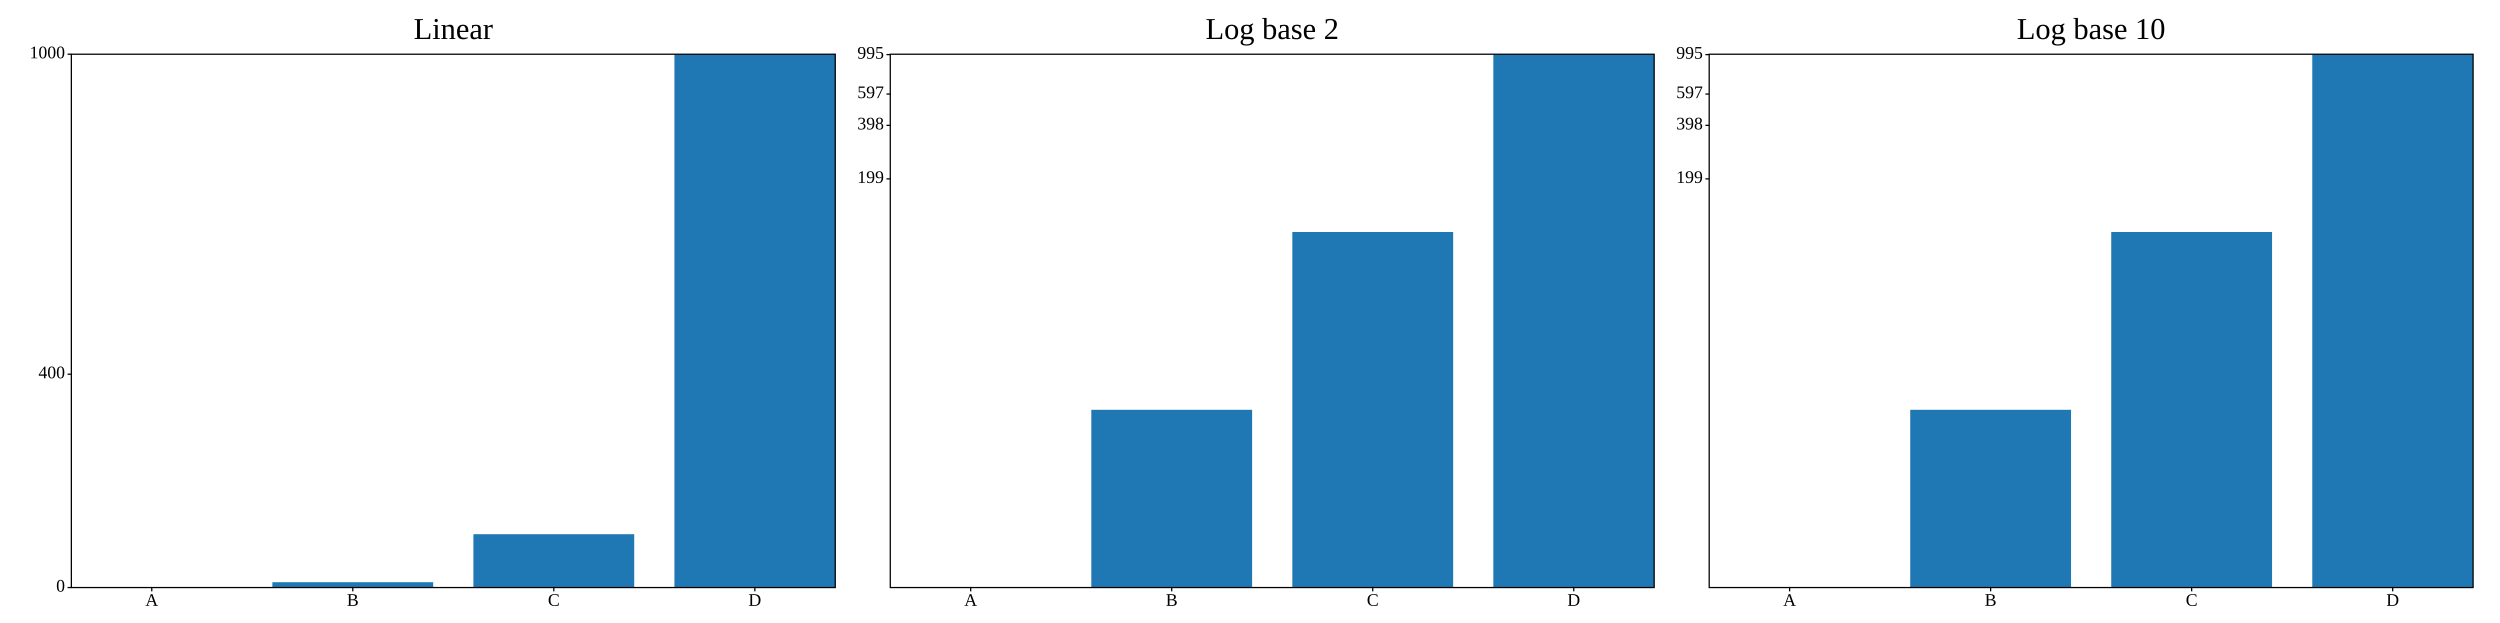
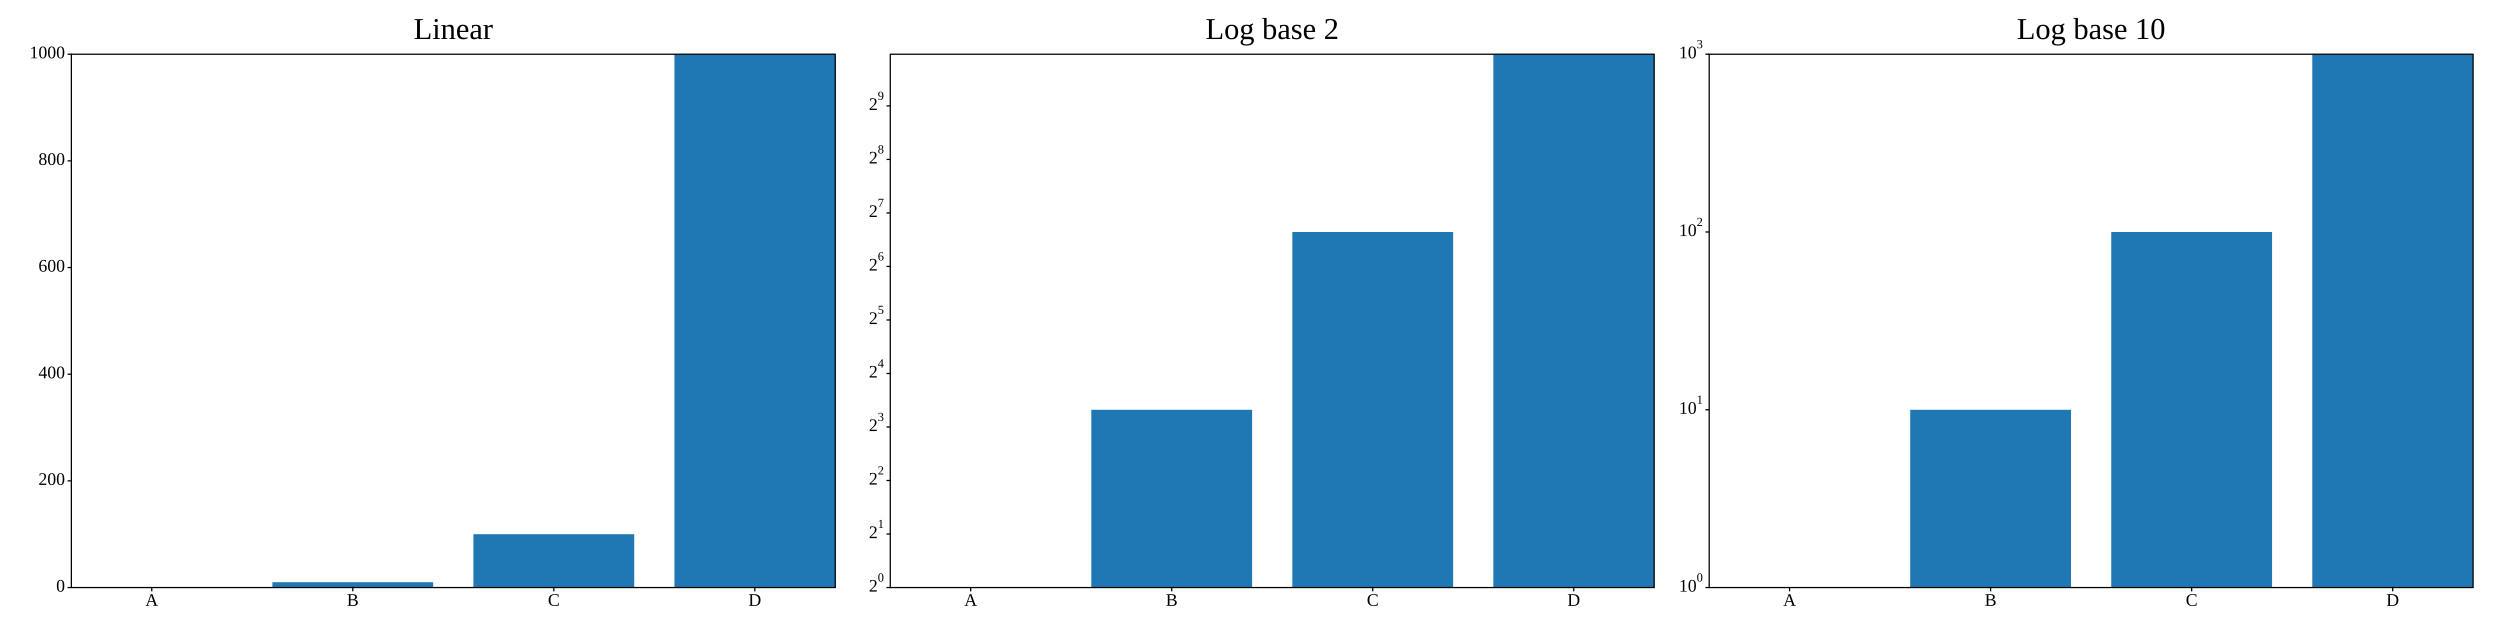
- <svg xmlns="http://www.w3.org/2000/svg" viewBox="0 0 1973.46 491.6" height="100%" width="100%" id="id0000000484">
-   <g id="id0000000485">
-     <g id="id0000000486">
-       <g id="id0000000487">
-         <clipPath id="id0000000487clipper">
-           <polygon points="56.328,42.8 56.328,463.8 659.328,463.8 659.328,42.8 " id="id0000000501" class="rectangle" />
+ <svg xmlns="http://www.w3.org/2000/svg" viewBox="0 0 1973.46 491.6" height="100%" width="100%" id="id0000000508">
+   <g id="id0000000509">
+     <g id="id0000000510">
+       <g id="id0000000511">
+         <clipPath id="id0000000511clipper">
+           <polygon points="56.328,42.8 56.328,463.8 659.328,463.8 659.328,42.8 " id="id0000000525" class="rectangle" />
        </clipPath>
-         <g clip-path="url(#id0000000487clipper)" id="id0000000489">
-           <g id="id0000000490">
-             <polygon points="56.328,463.8 56.328,463.379 183.275,463.379 183.275,463.8 " fill="#1f77b4" stroke-width="0" id="id0000000502" fill-opacity="1" class="rectangle" />
-             <polygon points="215.012,463.8 215.012,459.59 341.96,459.59 341.96,463.8 " fill="#1f77b4" stroke-width="0" id="id0000000503" fill-opacity="1" class="rectangle" />
-             <polygon points="373.696,463.8 373.696,421.7 500.644,421.7 500.644,463.8 " fill="#1f77b4" stroke-width="0" id="id0000000504" fill-opacity="1" class="rectangle" />
-             <polygon points="532.381,463.8 532.381,42.8 659.328,42.8 659.328,463.8 " fill="#1f77b4" stroke-width="0" id="id0000000505" fill-opacity="1" class="rectangle" />
+         <g clip-path="url(#id0000000511clipper)" id="id0000000513">
+           <g id="id0000000514">
+             <polygon points="56.328,463.8 56.328,463.379 183.275,463.379 183.275,463.8 " fill="#1f77b4" stroke-width="0" id="id0000000526" fill-opacity="1" class="rectangle" />
+             <polygon points="215.012,463.8 215.012,459.59 341.96,459.59 341.96,463.8 " fill="#1f77b4" stroke-width="0" id="id0000000527" fill-opacity="1" class="rectangle" />
+             <polygon points="373.696,463.8 373.696,421.7 500.644,421.7 500.644,463.8 " fill="#1f77b4" stroke-width="0" id="id0000000528" fill-opacity="1" class="rectangle" />
+             <polygon points="532.381,463.8 532.381,42.8 659.328,42.8 659.328,463.8 " fill="#1f77b4" stroke-width="0" id="id0000000529" fill-opacity="1" class="rectangle" />
          </g>
        </g>
-         <polygon points="56.328,42.8 56.328,463.8 659.328,463.8 659.328,42.8 " stroke="black" stroke-width="1" fill="none" id="id0000000506" pointer-events="none" class="rectangle" />
-         <polyline points="119.802,463.8 119.802,466.8 " fill="none" stroke-width="1" stroke="black" id="id0000000507" class="line" />
-         <text id="id0000000508" transform="matrix(1 0 0 1 56.328 42.8)" x="63.474" y="426" dominant-baseline="hanging" text-anchor="middle" font-size="14px">
+         <polygon points="56.328,42.8 56.328,463.8 659.328,463.8 659.328,42.8 " stroke="black" stroke-width="1" fill="none" id="id0000000530" pointer-events="none" class="rectangle" />
+         <polyline points="119.802,463.8 119.802,466.8 " fill="none" stroke-width="1" stroke="black" id="id0000000531" class="line" />
+         <text id="id0000000532" transform="matrix(1 0 0 1 56.328 42.8)" x="63.474" y="426" dominant-baseline="hanging" text-anchor="middle" font-size="14px">
A
</text>
-         <polyline points="278.486,463.8 278.486,466.8 " fill="none" stroke-width="1" stroke="black" id="id0000000509" class="line" />
-         <text id="id0000000510" transform="matrix(1 0 0 1 56.328 42.8)" x="222.158" y="426" dominant-baseline="hanging" text-anchor="middle" font-size="14px">
+         <polyline points="278.486,463.8 278.486,466.8 " fill="none" stroke-width="1" stroke="black" id="id0000000533" class="line" />
+         <text id="id0000000534" transform="matrix(1 0 0 1 56.328 42.8)" x="222.158" y="426" dominant-baseline="hanging" text-anchor="middle" font-size="14px">
B
</text>
-         <polyline points="437.17,463.8 437.17,466.8 " fill="none" stroke-width="1" stroke="black" id="id0000000511" class="line" />
-         <text id="id0000000512" transform="matrix(1 0 0 1 56.328 42.8)" x="380.842" y="426" dominant-baseline="hanging" text-anchor="middle" font-size="14px">
+         <polyline points="437.17,463.8 437.17,466.8 " fill="none" stroke-width="1" stroke="black" id="id0000000535" class="line" />
+         <text id="id0000000536" transform="matrix(1 0 0 1 56.328 42.8)" x="380.842" y="426" dominant-baseline="hanging" text-anchor="middle" font-size="14px">
C
</text>
-         <polyline points="595.854,463.8 595.854,466.8 " fill="none" stroke-width="1" stroke="black" id="id0000000513" class="line" />
-         <text id="id0000000514" transform="matrix(1 0 0 1 56.328 42.8)" x="539.526" y="426" dominant-baseline="hanging" text-anchor="middle" font-size="14px">
+         <polyline points="595.854,463.8 595.854,466.8 " fill="none" stroke-width="1" stroke="black" id="id0000000537" class="line" />
+         <text id="id0000000538" transform="matrix(1 0 0 1 56.328 42.8)" x="539.526" y="426" dominant-baseline="hanging" text-anchor="middle" font-size="14px">
D
</text>
-         <polyline points="53.328,463.8 56.328,463.8 " fill="none" stroke-width="1" stroke="black" id="id0000000515" class="line" />
-         <text id="id0000000516" transform="matrix(1 0 0 1 56.328 42.8)" x="-5" y="421" dominant-baseline="middle" text-anchor="end" font-size="14px">
+         <polyline points="53.328,463.8 56.328,463.8 " fill="none" stroke-width="1" stroke="black" id="id0000000539" class="line" />
+         <text id="id0000000540" transform="matrix(1 0 0 1 56.328 42.8)" x="-5" y="421" dominant-baseline="middle" text-anchor="end" font-size="14px">
0
</text>
-         <polyline points="53.328,295.4 56.328,295.4 " fill="none" stroke-width="1" stroke="black" id="id0000000517" class="line" />
-         <text id="id0000000518" transform="matrix(1 0 0 1 56.328 42.8)" x="-5" y="252.6" dominant-baseline="middle" text-anchor="end" font-size="14px">
+         <polyline points="53.328,379.6 56.328,379.6 " fill="none" stroke-width="1" stroke="black" id="id0000000541" class="line" />
+         <text id="id0000000542" transform="matrix(1 0 0 1 56.328 42.8)" x="-5" y="336.8" dominant-baseline="middle" text-anchor="end" font-size="14px">
+ 200
+ </text>
+         <polyline points="53.328,295.4 56.328,295.4 " fill="none" stroke-width="1" stroke="black" id="id0000000543" class="line" />
+         <text id="id0000000544" transform="matrix(1 0 0 1 56.328 42.8)" x="-5" y="252.6" dominant-baseline="middle" text-anchor="end" font-size="14px">
400
</text>
-         <polyline points="53.328,42.8 56.328,42.8 " fill="none" stroke-width="1" stroke="black" id="id0000000519" class="line" />
-         <text id="id0000000520" transform="matrix(1 0 0 1 56.328 42.8)" x="-5" y="0" dominant-baseline="middle" text-anchor="end" font-size="14px">
+         <polyline points="53.328,211.2 56.328,211.2 " fill="none" stroke-width="1" stroke="black" id="id0000000545" class="line" />
+         <text id="id0000000546" transform="matrix(1 0 0 1 56.328 42.8)" x="-5" y="168.4" dominant-baseline="middle" text-anchor="end" font-size="14px">
+ 600
+ </text>
+         <polyline points="53.328,127 56.328,127 " fill="none" stroke-width="1" stroke="black" id="id0000000547" class="line" />
+         <text id="id0000000548" transform="matrix(1 0 0 1 56.328 42.8)" x="-5" y="84.2" dominant-baseline="middle" text-anchor="end" font-size="14px">
+ 800
+ </text>
+         <polyline points="53.328,42.8 56.328,42.8 " fill="none" stroke-width="1" stroke="black" id="id0000000549" class="line" />
+         <text id="id0000000550" transform="matrix(1 0 0 1 56.328 42.8)" x="-5" y="0" dominant-baseline="middle" text-anchor="end" font-size="14px">
1000
</text>
-         <text id="id0000000521" transform="matrix(1 0 0 1 56.328 42.8)" x="301.5" y="-12" text-anchor="middle" font-size="24px">
+         <text id="id0000000551" transform="matrix(1 0 0 1 56.328 42.8)" x="301.5" y="-12" text-anchor="middle" font-size="24px">
Linear
</text>
      </g>
    </g>
-     <g id="id0000000491">
-       <g id="id0000000492">
-         <clipPath id="id0000000492clipper">
-           <polygon points="702.771,42.8 702.771,463.8 1305.77,463.8 1305.77,42.8 " id="id0000000522" class="rectangle" />
+     <g id="id0000000515">
+       <g id="id0000000516">
+         <clipPath id="id0000000516clipper">
+           <polygon points="702.771,42.8 702.771,463.8 1305.77,463.8 1305.77,42.8 " id="id0000000552" class="rectangle" />
        </clipPath>
-         <g clip-path="url(#id0000000492clipper)" id="id0000000494">
-           <g id="id0000000495">
-             <polygon points="702.771,884.8 702.771,463.8 829.718,463.8 829.718,884.8 " fill="#1f77b4" stroke-width="0" id="id0000000523" fill-opacity="1" class="rectangle" />
-             <polygon points="861.455,884.8 861.455,323.467 988.402,323.467 988.402,884.8 " fill="#1f77b4" stroke-width="0" id="id0000000524" fill-opacity="1" class="rectangle" />
-             <polygon points="1020.14,884.8 1020.14,183.133 1147.09,183.133 1147.09,884.8 " fill="#1f77b4" stroke-width="0" id="id0000000525" fill-opacity="1" class="rectangle" />
-             <polygon points="1178.82,884.8 1178.82,42.8 1305.77,42.8 1305.77,884.8 " fill="#1f77b4" stroke-width="0" id="id0000000526" fill-opacity="1" class="rectangle" />
+         <g clip-path="url(#id0000000516clipper)" id="id0000000518">
+           <g id="id0000000519">
+             <polygon points="702.771,884.8 702.771,463.8 829.718,463.8 829.718,884.8 " fill="#1f77b4" stroke-width="0" id="id0000000553" fill-opacity="1" class="rectangle" />
+             <polygon points="861.455,884.8 861.455,323.467 988.402,323.467 988.402,884.8 " fill="#1f77b4" stroke-width="0" id="id0000000554" fill-opacity="1" class="rectangle" />
+             <polygon points="1020.14,884.8 1020.14,183.133 1147.09,183.133 1147.09,884.8 " fill="#1f77b4" stroke-width="0" id="id0000000555" fill-opacity="1" class="rectangle" />
+             <polygon points="1178.82,884.8 1178.82,42.8 1305.77,42.8 1305.77,884.8 " fill="#1f77b4" stroke-width="0" id="id0000000556" fill-opacity="1" class="rectangle" />
          </g>
        </g>
-         <polygon points="702.771,42.8 702.771,463.8 1305.77,463.8 1305.77,42.8 " stroke="black" stroke-width="1" fill="none" id="id0000000527" pointer-events="none" class="rectangle" />
-         <polyline points="766.244,463.8 766.244,466.8 " fill="none" stroke-width="1" stroke="black" id="id0000000528" class="line" />
-         <text id="id0000000529" transform="matrix(1 0 0 1 702.771 42.8)" x="63.474" y="426" dominant-baseline="hanging" text-anchor="middle" font-size="14px">
+         <polygon points="702.771,42.8 702.771,463.8 1305.77,463.8 1305.77,42.8 " stroke="black" stroke-width="1" fill="none" id="id0000000557" pointer-events="none" class="rectangle" />
+         <polyline points="766.244,463.8 766.244,466.8 " fill="none" stroke-width="1" stroke="black" id="id0000000558" class="line" />
+         <text id="id0000000559" transform="matrix(1 0 0 1 702.771 42.8)" x="63.474" y="426" dominant-baseline="hanging" text-anchor="middle" font-size="14px">
A
</text>
-         <polyline points="924.929,463.8 924.929,466.8 " fill="none" stroke-width="1" stroke="black" id="id0000000530" class="line" />
-         <text id="id0000000531" transform="matrix(1 0 0 1 702.771 42.8)" x="222.158" y="426" dominant-baseline="hanging" text-anchor="middle" font-size="14px">
+         <polyline points="924.929,463.8 924.929,466.8 " fill="none" stroke-width="1" stroke="black" id="id0000000560" class="line" />
+         <text id="id0000000561" transform="matrix(1 0 0 1 702.771 42.8)" x="222.158" y="426" dominant-baseline="hanging" text-anchor="middle" font-size="14px">
B
</text>
-         <polyline points="1083.61,463.8 1083.61,466.8 " fill="none" stroke-width="1" stroke="black" id="id0000000532" class="line" />
-         <text id="id0000000533" transform="matrix(1 0 0 1 702.771 42.8)" x="380.842" y="426" dominant-baseline="hanging" text-anchor="middle" font-size="14px">
+         <polyline points="1083.61,463.8 1083.61,466.8 " fill="none" stroke-width="1" stroke="black" id="id0000000562" class="line" />
+         <text id="id0000000563" transform="matrix(1 0 0 1 702.771 42.8)" x="380.842" y="426" dominant-baseline="hanging" text-anchor="middle" font-size="14px">
C
</text>
-         <polyline points="1242.3,463.8 1242.3,466.8 " fill="none" stroke-width="1" stroke="black" id="id0000000534" class="line" />
-         <text id="id0000000535" transform="matrix(1 0 0 1 702.771 42.8)" x="539.526" y="426" dominant-baseline="hanging" text-anchor="middle" font-size="14px">
+         <polyline points="1242.3,463.8 1242.3,466.8 " fill="none" stroke-width="1" stroke="black" id="id0000000564" class="line" />
+         <text id="id0000000565" transform="matrix(1 0 0 1 702.771 42.8)" x="539.526" y="426" dominant-baseline="hanging" text-anchor="middle" font-size="14px">
D
</text>
-         <polyline points="699.771,141.194 702.771,141.194 " fill="none" stroke-width="1" stroke="black" id="id0000000536" class="line" />
-         <text id="id0000000537" transform="matrix(1 0 0 1 702.771 42.8)" x="-5" y="98.394" dominant-baseline="middle" text-anchor="end" font-size="14px">
- 199
- </text>
-         <polyline points="699.771,98.95 702.771,98.95 " fill="none" stroke-width="1" stroke="black" id="id0000000538" class="line" />
-         <text id="id0000000539" transform="matrix(1 0 0 1 702.771 42.8)" x="-5" y="56.15" dominant-baseline="middle" text-anchor="end" font-size="14px">
- 398
- </text>
-         <polyline points="699.771,74.238 702.771,74.238 " fill="none" stroke-width="1" stroke="black" id="id0000000540" class="line" />
-         <text id="id0000000541" transform="matrix(1 0 0 1 702.771 42.8)" x="-5" y="31.438" dominant-baseline="middle" text-anchor="end" font-size="14px">
- 597
- </text>
-         <polyline points="699.771,43.105 702.771,43.105 " fill="none" stroke-width="1" stroke="black" id="id0000000542" class="line" />
-         <text id="id0000000543" transform="matrix(1 0 0 1 702.771 42.8)" x="-5" y="0.305" dominant-baseline="middle" text-anchor="end" font-size="14px">
- 995
- </text>
-         <text id="id0000000544" transform="matrix(1 0 0 1 702.771 42.8)" x="301.5" y="-12" text-anchor="middle" font-size="24px">
+         <polyline points="699.771,463.8 702.771,463.8 " fill="none" stroke-width="1" stroke="black" id="id0000000566" class="line" />
+         <text id="id0000000567" transform="matrix(1 0 0 1 702.771 42.8)" x="-5" y="421" dominant-baseline="middle" text-anchor="end" font-size="14px">
+ 2<tspan dy="-7" font-size=".7em">0</tspan>
+         </text>
+         <polyline points="699.771,421.555 702.771,421.555 " fill="none" stroke-width="1" stroke="black" id="id0000000568" class="line" />
+         <text id="id0000000569" transform="matrix(1 0 0 1 702.771 42.8)" x="-5" y="378.755" dominant-baseline="middle" text-anchor="end" font-size="14px">
+ 2<tspan dy="-7" font-size=".7em">1</tspan>
+         </text>
+         <polyline points="699.771,379.311 702.771,379.311 " fill="none" stroke-width="1" stroke="black" id="id0000000570" class="line" />
+         <text id="id0000000571" transform="matrix(1 0 0 1 702.771 42.8)" x="-5" y="336.511" dominant-baseline="middle" text-anchor="end" font-size="14px">
+ 2<tspan dy="-7" font-size=".7em">2</tspan>
+         </text>
+         <polyline points="699.771,337.066 702.771,337.066 " fill="none" stroke-width="1" stroke="black" id="id0000000572" class="line" />
+         <text id="id0000000573" transform="matrix(1 0 0 1 702.771 42.8)" x="-5" y="294.266" dominant-baseline="middle" text-anchor="end" font-size="14px">
+ 2<tspan dy="-7" font-size=".7em">3</tspan>
+         </text>
+         <polyline points="699.771,294.822 702.771,294.822 " fill="none" stroke-width="1" stroke="black" id="id0000000574" class="line" />
+         <text id="id0000000575" transform="matrix(1 0 0 1 702.771 42.8)" x="-5" y="252.022" dominant-baseline="middle" text-anchor="end" font-size="14px">
+ 2<tspan dy="-7" font-size=".7em">4</tspan>
+         </text>
+         <polyline points="699.771,252.577 702.771,252.577 " fill="none" stroke-width="1" stroke="black" id="id0000000576" class="line" />
+         <text id="id0000000577" transform="matrix(1 0 0 1 702.771 42.8)" x="-5" y="209.777" dominant-baseline="middle" text-anchor="end" font-size="14px">
+ 2<tspan dy="-7" font-size=".7em">5</tspan>
+         </text>
+         <polyline points="699.771,210.333 702.771,210.333 " fill="none" stroke-width="1" stroke="black" id="id0000000578" class="line" />
+         <text id="id0000000579" transform="matrix(1 0 0 1 702.771 42.8)" x="-5" y="167.533" dominant-baseline="middle" text-anchor="end" font-size="14px">
+ 2<tspan dy="-7" font-size=".7em">6</tspan>
+         </text>
+         <polyline points="699.771,168.088 702.771,168.088 " fill="none" stroke-width="1" stroke="black" id="id0000000580" class="line" />
+         <text id="id0000000581" transform="matrix(1 0 0 1 702.771 42.8)" x="-5" y="125.288" dominant-baseline="middle" text-anchor="end" font-size="14px">
+ 2<tspan dy="-7" font-size=".7em">7</tspan>
+         </text>
+         <polyline points="699.771,125.844 702.771,125.844 " fill="none" stroke-width="1" stroke="black" id="id0000000582" class="line" />
+         <text id="id0000000583" transform="matrix(1 0 0 1 702.771 42.8)" x="-5" y="83.044" dominant-baseline="middle" text-anchor="end" font-size="14px">
+ 2<tspan dy="-7" font-size=".7em">8</tspan>
+         </text>
+         <polyline points="699.771,83.599 702.771,83.599 " fill="none" stroke-width="1" stroke="black" id="id0000000584" class="line" />
+         <text id="id0000000585" transform="matrix(1 0 0 1 702.771 42.8)" x="-5" y="40.799" dominant-baseline="middle" text-anchor="end" font-size="14px">
+ 2<tspan dy="-7" font-size=".7em">9</tspan>
+         </text>
+         <text id="id0000000586" transform="matrix(1 0 0 1 702.771 42.8)" x="301.5" y="-12" text-anchor="middle" font-size="24px">
Log base 2
</text>
      </g>
    </g>
-     <g id="id0000000496">
-       <g id="id0000000497">
-         <clipPath id="id0000000497clipper">
-           <polygon points="1349.21,42.8 1349.21,463.8 1952.21,463.8 1952.21,42.8 " id="id0000000545" class="rectangle" />
+     <g id="id0000000520">
+       <g id="id0000000521">
+         <clipPath id="id0000000521clipper">
+           <polygon points="1349.21,42.8 1349.21,463.8 1952.21,463.8 1952.21,42.8 " id="id0000000587" class="rectangle" />
        </clipPath>
-         <g clip-path="url(#id0000000497clipper)" id="id0000000499">
-           <g id="id0000000500">
-             <polygon points="1349.21,884.8 1349.21,463.8 1476.16,463.8 1476.16,884.8 " fill="#1f77b4" stroke-width="0" id="id0000000546" fill-opacity="1" class="rectangle" />
-             <polygon points="1507.9,884.8 1507.9,323.467 1634.84,323.467 1634.84,884.8 " fill="#1f77b4" stroke-width="0" id="id0000000547" fill-opacity="1" class="rectangle" />
-             <polygon points="1666.58,884.8 1666.58,183.133 1793.53,183.133 1793.53,884.8 " fill="#1f77b4" stroke-width="0" id="id0000000548" fill-opacity="1" class="rectangle" />
-             <polygon points="1825.27,884.8 1825.27,42.8 1952.21,42.8 1952.21,884.8 " fill="#1f77b4" stroke-width="0" id="id0000000549" fill-opacity="1" class="rectangle" />
+         <g clip-path="url(#id0000000521clipper)" id="id0000000523">
+           <g id="id0000000524">
+             <polygon points="1349.21,884.8 1349.21,463.8 1476.16,463.8 1476.16,884.8 " fill="#1f77b4" stroke-width="0" id="id0000000588" fill-opacity="1" class="rectangle" />
+             <polygon points="1507.9,884.8 1507.9,323.467 1634.84,323.467 1634.84,884.8 " fill="#1f77b4" stroke-width="0" id="id0000000589" fill-opacity="1" class="rectangle" />
+             <polygon points="1666.58,884.8 1666.58,183.133 1793.53,183.133 1793.53,884.8 " fill="#1f77b4" stroke-width="0" id="id0000000590" fill-opacity="1" class="rectangle" />
+             <polygon points="1825.27,884.8 1825.27,42.8 1952.21,42.8 1952.21,884.8 " fill="#1f77b4" stroke-width="0" id="id0000000591" fill-opacity="1" class="rectangle" />
          </g>
        </g>
-         <polygon points="1349.21,42.8 1349.21,463.8 1952.21,463.8 1952.21,42.8 " stroke="black" stroke-width="1" fill="none" id="id0000000550" pointer-events="none" class="rectangle" />
-         <polyline points="1412.69,463.8 1412.69,466.8 " fill="none" stroke-width="1" stroke="black" id="id0000000551" class="line" />
-         <text id="id0000000552" transform="matrix(1 0 0 1 1349.21 42.8)" x="63.474" y="426" dominant-baseline="hanging" text-anchor="middle" font-size="14px">
+         <polygon points="1349.21,42.8 1349.21,463.8 1952.21,463.8 1952.21,42.8 " stroke="black" stroke-width="1" fill="none" id="id0000000592" pointer-events="none" class="rectangle" />
+         <polyline points="1412.69,463.8 1412.69,466.8 " fill="none" stroke-width="1" stroke="black" id="id0000000593" class="line" />
+         <text id="id0000000594" transform="matrix(1 0 0 1 1349.21 42.8)" x="63.474" y="426" dominant-baseline="hanging" text-anchor="middle" font-size="14px">
A
</text>
-         <polyline points="1571.37,463.8 1571.37,466.8 " fill="none" stroke-width="1" stroke="black" id="id0000000553" class="line" />
-         <text id="id0000000554" transform="matrix(1 0 0 1 1349.21 42.8)" x="222.158" y="426" dominant-baseline="hanging" text-anchor="middle" font-size="14px">
+         <polyline points="1571.37,463.8 1571.37,466.8 " fill="none" stroke-width="1" stroke="black" id="id0000000595" class="line" />
+         <text id="id0000000596" transform="matrix(1 0 0 1 1349.21 42.8)" x="222.158" y="426" dominant-baseline="hanging" text-anchor="middle" font-size="14px">
B
</text>
-         <polyline points="1730.06,463.8 1730.06,466.8 " fill="none" stroke-width="1" stroke="black" id="id0000000555" class="line" />
-         <text id="id0000000556" transform="matrix(1 0 0 1 1349.21 42.8)" x="380.842" y="426" dominant-baseline="hanging" text-anchor="middle" font-size="14px">
+         <polyline points="1730.06,463.8 1730.06,466.8 " fill="none" stroke-width="1" stroke="black" id="id0000000597" class="line" />
+         <text id="id0000000598" transform="matrix(1 0 0 1 1349.21 42.8)" x="380.842" y="426" dominant-baseline="hanging" text-anchor="middle" font-size="14px">
C
</text>
-         <polyline points="1888.74,463.8 1888.74,466.8 " fill="none" stroke-width="1" stroke="black" id="id0000000557" class="line" />
-         <text id="id0000000558" transform="matrix(1 0 0 1 1349.21 42.8)" x="539.526" y="426" dominant-baseline="hanging" text-anchor="middle" font-size="14px">
+         <polyline points="1888.74,463.8 1888.74,466.8 " fill="none" stroke-width="1" stroke="black" id="id0000000599" class="line" />
+         <text id="id0000000600" transform="matrix(1 0 0 1 1349.21 42.8)" x="539.526" y="426" dominant-baseline="hanging" text-anchor="middle" font-size="14px">
D
</text>
-         <polyline points="1346.21,141.194 1349.21,141.194 " fill="none" stroke-width="1" stroke="black" id="id0000000559" class="line" />
-         <text id="id0000000560" transform="matrix(1 0 0 1 1349.21 42.8)" x="-5" y="98.394" dominant-baseline="middle" text-anchor="end" font-size="14px">
- 199
- </text>
-         <polyline points="1346.21,98.95 1349.21,98.95 " fill="none" stroke-width="1" stroke="black" id="id0000000561" class="line" />
-         <text id="id0000000562" transform="matrix(1 0 0 1 1349.21 42.8)" x="-5" y="56.15" dominant-baseline="middle" text-anchor="end" font-size="14px">
- 398
- </text>
-         <polyline points="1346.21,74.238 1349.21,74.238 " fill="none" stroke-width="1" stroke="black" id="id0000000563" class="line" />
-         <text id="id0000000564" transform="matrix(1 0 0 1 1349.21 42.8)" x="-5" y="31.438" dominant-baseline="middle" text-anchor="end" font-size="14px">
- 597
- </text>
-         <polyline points="1346.21,43.105 1349.21,43.105 " fill="none" stroke-width="1" stroke="black" id="id0000000565" class="line" />
-         <text id="id0000000566" transform="matrix(1 0 0 1 1349.21 42.8)" x="-5" y="0.306" dominant-baseline="middle" text-anchor="end" font-size="14px">
- 995
- </text>
-         <text id="id0000000567" transform="matrix(1 0 0 1 1349.21 42.8)" x="301.5" y="-12" text-anchor="middle" font-size="24px">
+         <polyline points="1346.21,463.8 1349.21,463.8 " fill="none" stroke-width="1" stroke="black" id="id0000000601" class="line" />
+         <text id="id0000000602" transform="matrix(1 0 0 1 1349.21 42.8)" x="-5" y="421" dominant-baseline="middle" text-anchor="end" font-size="14px">
+ 10<tspan dy="-7" font-size=".7em">0</tspan>
+         </text>
+         <polyline points="1346.21,323.467 1349.21,323.467 " fill="none" stroke-width="1" stroke="black" id="id0000000603" class="line" />
+         <text id="id0000000604" transform="matrix(1 0 0 1 1349.21 42.8)" x="-5" y="280.667" dominant-baseline="middle" text-anchor="end" font-size="14px">
+ 10<tspan dy="-7" font-size=".7em">1</tspan>
+         </text>
+         <polyline points="1346.21,183.133 1349.21,183.133 " fill="none" stroke-width="1" stroke="black" id="id0000000605" class="line" />
+         <text id="id0000000606" transform="matrix(1 0 0 1 1349.21 42.8)" x="-5" y="140.333" dominant-baseline="middle" text-anchor="end" font-size="14px">
+ 10<tspan dy="-7" font-size=".7em">2</tspan>
+         </text>
+         <polyline points="1346.21,42.8 1349.21,42.8 " fill="none" stroke-width="1" stroke="black" id="id0000000607" class="line" />
+         <text id="id0000000608" transform="matrix(1 0 0 1 1349.21 42.8)" x="-5" y="0" dominant-baseline="middle" text-anchor="end" font-size="14px">
+ 10<tspan dy="-7" font-size=".7em">3</tspan>
+         </text>
+         <text id="id0000000609" transform="matrix(1 0 0 1 1349.21 42.8)" x="301.5" y="-12" text-anchor="middle" font-size="24px">
Log base 10
</text>
      </g>
    </g>
  </g>
</svg>
